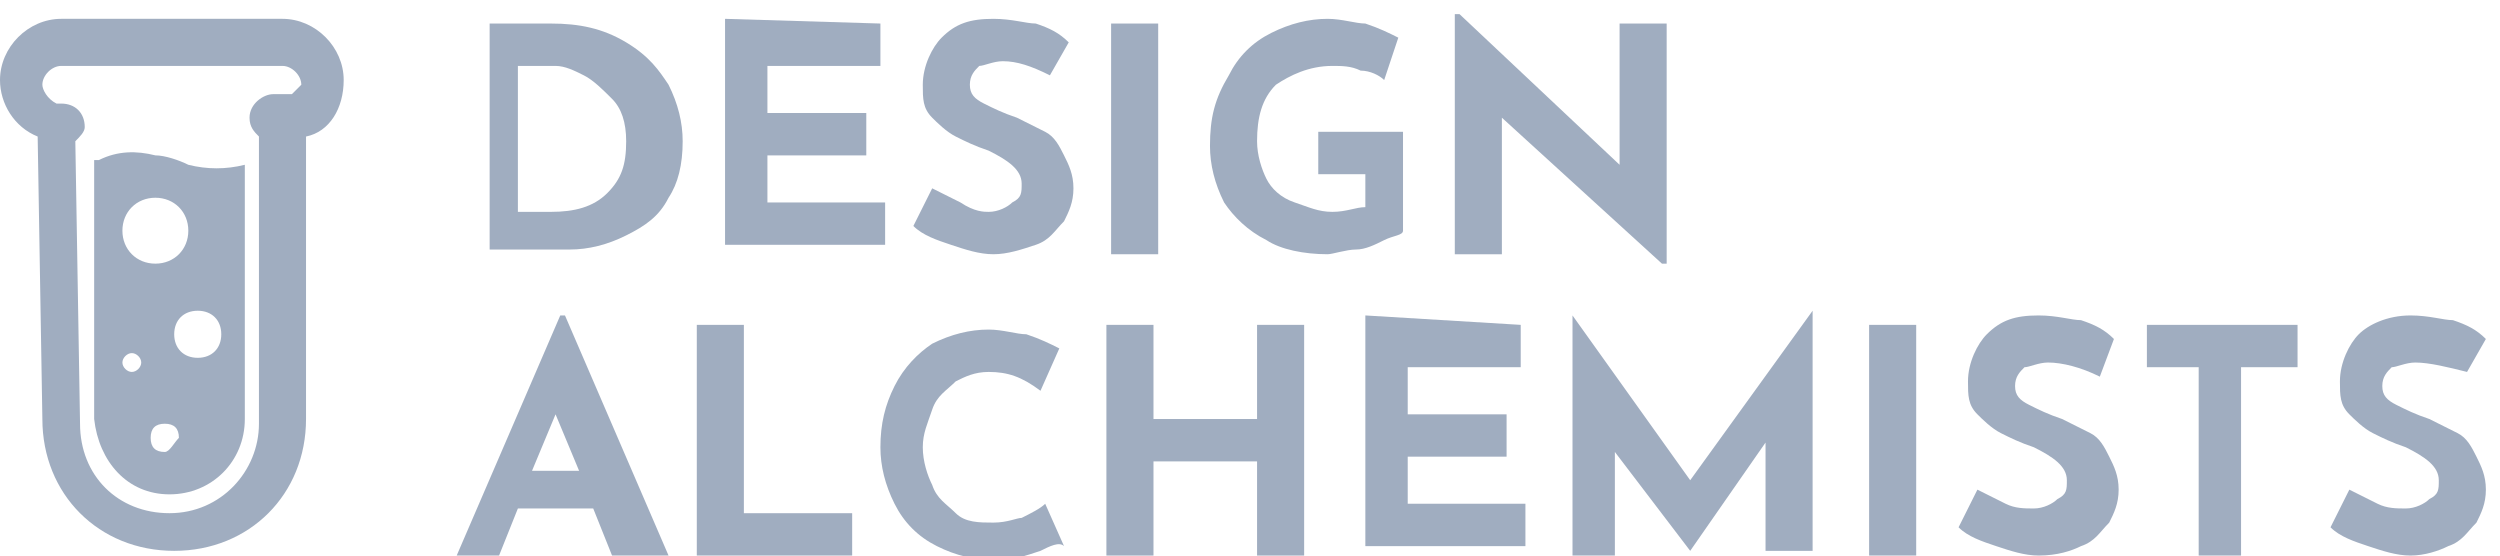
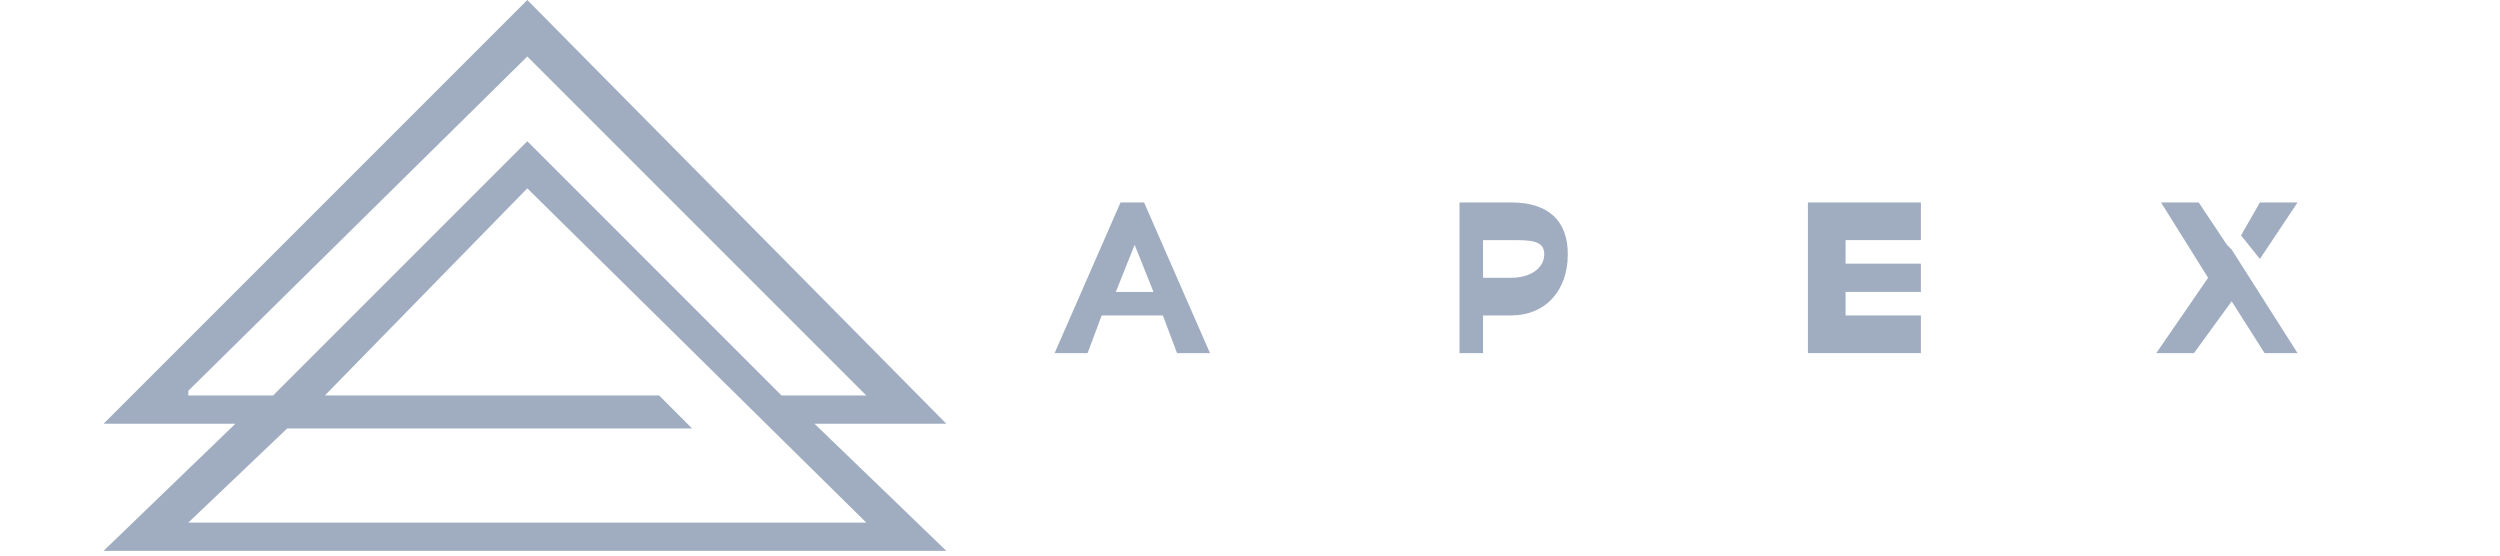
- <svg xmlns="http://www.w3.org/2000/svg" version="1.1" id="Layer_1" x="0px" y="0px" viewBox="0 0 53.1 11.8" style="enable-background:new 0 0 53.1 11.8;" xml:space="preserve">
-   <style type="text/css">
- 	.st0{fill:#A0ADC0;}
- </style>
+ <svg xmlns="http://www.w3.org/2000/svg" id="Layer_1" version="1.1" viewBox="0 0 53.1 11.8">
+   <defs>
+     <style>
+       .st0 {
+         fill: #a0adc0;
+       }
+     </style>
+   </defs>
+   <path class="st0" d="M20.1,9L11.2,0,2.2,9h2.8l-2.8,2.7h17.9l-2.8-2.7h2.8ZM4,8.3L11.2,1.2l7.2,7.2h-1.8l-5.4-5.4-5.4,5.4h-1.8ZM4,11.1l2.1-2h8.6l-.7-.7h-7.1l4.3-4.4,7.2,7.1H4Z" />
  <g>
-     <path class="st0" d="M7.3,1.7C7.3,1,6.7,0.4,6,0.4H1.3C0.6,0.4,0,1,0,1.7c0,0.5,0.3,1,0.8,1.2l0.1,6c0,1.6,1.2,2.8,2.8,2.8   s2.8-1.2,2.8-2.8v-6C7,2.8,7.3,2.3,7.3,1.7z M6.2,2H5.8C5.6,2,5.3,2.2,5.3,2.5c0,0.2,0.1,0.3,0.2,0.4V9c0,1-0.8,1.9-1.9,1.9   S1.7,10.1,1.7,9L1.6,3c0.1-0.1,0.2-0.2,0.2-0.3c0-0.3-0.2-0.5-0.5-0.5H1.2C1,2.1,0.9,1.9,0.9,1.8c0-0.2,0.2-0.4,0.4-0.4H6   c0.2,0,0.4,0.2,0.4,0.4C6.4,1.8,6.3,1.9,6.2,2z" />
-     <path class="st0" d="M4,3.5C3.8,3.4,3.5,3.3,3.3,3.3C2.9,3.2,2.5,3.2,2.1,3.4H2v5.5c0.1,0.9,0.7,1.6,1.6,1.6s1.6-0.7,1.6-1.6V3.5   C4.8,3.6,4.4,3.6,4,3.5z M3.3,4.2C3.7,4.2,4,4.5,4,4.9S3.7,5.6,3.3,5.6S2.6,5.3,2.6,4.9S2.9,4.2,3.3,4.2z M2.8,7.9   c-0.1,0-0.2-0.1-0.2-0.2s0.1-0.2,0.2-0.2C2.9,7.5,3,7.6,3,7.7S2.9,7.9,2.8,7.9z M3.5,9.6c-0.2,0-0.3-0.1-0.3-0.3S3.3,9,3.5,9   s0.3,0.1,0.3,0.3C3.7,9.4,3.6,9.6,3.5,9.6z M4.2,7.6c-0.3,0-0.5-0.2-0.5-0.5s0.2-0.5,0.5-0.5s0.5,0.2,0.5,0.5S4.5,7.6,4.2,7.6z" />
-     <g>
-       <path class="st0" d="M10.2,0.5h1.5c0.6,0,1.1,0.1,1.6,0.4s0.7,0.6,0.9,0.9c0.2,0.4,0.3,0.8,0.3,1.2c0,0.5-0.1,0.9-0.3,1.2    C14,4.6,13.7,4.8,13.3,5s-0.8,0.3-1.2,0.3h-1.7V0.5H10.2z M11.7,4.5c0.5,0,0.9-0.1,1.2-0.4c0.3-0.3,0.4-0.6,0.4-1.1    c0-0.4-0.1-0.7-0.3-0.9s-0.4-0.4-0.6-0.5c-0.2-0.1-0.4-0.2-0.6-0.2H11v3.1L11.7,4.5L11.7,4.5z" />
-       <path class="st0" d="M18.7,0.5v0.9h-2.4v1h2.1v0.9h-2.1v1h2.5v0.9h-3.4V0.4L18.7,0.5L18.7,0.5z" />
-       <path class="st0" d="M21.3,1.3c-0.2,0-0.4,0.1-0.5,0.1c-0.1,0.1-0.2,0.2-0.2,0.4c0,0.2,0.1,0.3,0.3,0.4s0.4,0.2,0.7,0.3    c0.2,0.1,0.4,0.2,0.6,0.3c0.2,0.1,0.3,0.3,0.4,0.5s0.2,0.4,0.2,0.7s-0.1,0.5-0.2,0.7c-0.2,0.2-0.3,0.4-0.6,0.5    c-0.3,0.1-0.6,0.2-0.9,0.2s-0.6-0.1-0.9-0.2c-0.3-0.1-0.6-0.2-0.8-0.4L19.8,4c0.2,0.1,0.4,0.2,0.6,0.3c0.3,0.2,0.5,0.2,0.6,0.2    c0.2,0,0.4-0.1,0.5-0.2c0.2-0.1,0.2-0.2,0.2-0.4c0-0.3-0.3-0.5-0.7-0.7c-0.3-0.1-0.5-0.2-0.7-0.3c-0.2-0.1-0.4-0.3-0.5-0.4    c-0.2-0.2-0.2-0.4-0.2-0.7c0-0.4,0.2-0.8,0.4-1c0.3-0.3,0.6-0.4,1.1-0.4c0.4,0,0.7,0.1,0.9,0.1c0.3,0.1,0.5,0.2,0.7,0.4l-0.4,0.7    C21.9,1.4,21.6,1.3,21.3,1.3z" />
-       <path class="st0" d="M24.6,0.5v4.9h-1V0.5H24.6z" />
-       <path class="st0" d="M29.4,5.1c-0.2,0.1-0.4,0.2-0.6,0.2s-0.5,0.1-0.6,0.1c-0.5,0-1-0.1-1.3-0.3c-0.4-0.2-0.7-0.5-0.9-0.8    c-0.2-0.4-0.3-0.8-0.3-1.2c0-0.6,0.1-1,0.4-1.5c0.2-0.4,0.5-0.7,0.9-0.9c0.4-0.2,0.8-0.3,1.2-0.3c0.3,0,0.6,0.1,0.8,0.1    c0.3,0.1,0.5,0.2,0.7,0.3l-0.3,0.9c-0.1-0.1-0.3-0.2-0.5-0.2c-0.2-0.1-0.4-0.1-0.6-0.1c-0.5,0-0.9,0.2-1.2,0.4    c-0.3,0.3-0.4,0.7-0.4,1.2c0,0.3,0.1,0.6,0.2,0.8s0.3,0.4,0.6,0.5c0.3,0.1,0.5,0.2,0.8,0.2s0.5-0.1,0.7-0.1V3.7h-1V2.8h1.8v2.1    C29.8,5,29.6,5,29.4,5.1z" />
-       <path class="st0" d="M35.4,0.5v5.1h-0.1l-3.4-3.1v2.9h-1V0.3H31l3.4,3.2v-3H35.4z" />
-       <path class="st0" d="M12.6,10.8H11l-0.4,1H9.7l2.2-5.1H12l2.2,5.1H13L12.6,10.8z M12.3,10l-0.5-1.2L11.3,10H12.3z" />
-       <path class="st0" d="M15.8,6.9v4h2.3v0.9h-3.3V6.9C14.8,6.9,15.8,6.9,15.8,6.9z" />
-       <path class="st0" d="M22.1,11.7c-0.3,0.1-0.6,0.2-0.9,0.2c-0.5,0-0.9-0.1-1.3-0.3c-0.4-0.2-0.7-0.5-0.9-0.9s-0.3-0.8-0.3-1.2    c0-0.5,0.1-0.9,0.3-1.3c0.2-0.4,0.5-0.7,0.8-0.9C20.2,7.1,20.6,7,21,7c0.3,0,0.6,0.1,0.8,0.1c0.3,0.1,0.5,0.2,0.7,0.3l-0.4,0.9    C21.7,8,21.4,7.9,21,7.9c-0.3,0-0.5,0.1-0.7,0.2c-0.2,0.2-0.4,0.3-0.5,0.6s-0.2,0.5-0.2,0.8s0.1,0.6,0.2,0.8    c0.1,0.3,0.3,0.4,0.5,0.6c0.2,0.2,0.5,0.2,0.8,0.2s0.5-0.1,0.6-0.1c0.2-0.1,0.4-0.2,0.5-0.3l0.4,0.9    C22.5,11.5,22.3,11.6,22.1,11.7z" />
-       <path class="st0" d="M27.7,11.8h-1v-2h-2.2v2h-1V6.9h1v2h2.2v-2h1V11.8z" />
-       <path class="st0" d="M32.3,6.9v0.9h-2.4v1H32v0.9h-2.1v1h2.5v0.9H29V6.7L32.3,6.9L32.3,6.9z" />
-       <path class="st0" d="M38.5,6.6v5.1h-1V9.4l-1.6,2.3l0,0l-1.6-2.1v2.2h-0.9V6.7l0,0l2.5,3.5L38.5,6.6L38.5,6.6z" />
-       <path class="st0" d="M40.7,6.9v4.9h-1V6.9C39.7,6.9,40.7,6.9,40.7,6.9z" />
-       <path class="st0" d="M43.5,7.7c-0.2,0-0.4,0.1-0.5,0.1c-0.1,0.1-0.2,0.2-0.2,0.4c0,0.2,0.1,0.3,0.3,0.4c0.2,0.1,0.4,0.2,0.7,0.3    C44,9,44.2,9.1,44.4,9.2c0.2,0.1,0.3,0.3,0.4,0.5c0.1,0.2,0.2,0.4,0.2,0.7s-0.1,0.5-0.2,0.7c-0.2,0.2-0.3,0.4-0.6,0.5    c-0.2,0.1-0.5,0.2-0.9,0.2c-0.3,0-0.6-0.1-0.9-0.2c-0.3-0.1-0.6-0.2-0.8-0.4l0.4-0.8c0.2,0.1,0.4,0.2,0.6,0.3    c0.2,0.1,0.4,0.1,0.6,0.1c0.2,0,0.4-0.1,0.5-0.2c0.2-0.1,0.2-0.2,0.2-0.4c0-0.3-0.3-0.5-0.7-0.7c-0.3-0.1-0.5-0.2-0.7-0.3    S42.1,8.9,42,8.8c-0.2-0.2-0.2-0.4-0.2-0.7c0-0.4,0.2-0.8,0.4-1c0.3-0.3,0.6-0.4,1.1-0.4c0.4,0,0.7,0.1,0.9,0.1    c0.3,0.1,0.5,0.2,0.7,0.4L44.6,8C44.2,7.8,43.8,7.7,43.5,7.7z" />
-       <path class="st0" d="M48.8,6.9v0.9h-1.2v4h-0.9v-4h-1.1V6.9C45.6,6.9,48.8,6.9,48.8,6.9z" />
-       <path class="st0" d="M51.3,7.7c-0.2,0-0.4,0.1-0.5,0.1c-0.1,0.1-0.2,0.2-0.2,0.4c0,0.2,0.1,0.3,0.3,0.4c0.2,0.1,0.4,0.2,0.7,0.3    C51.8,9,52,9.1,52.2,9.2c0.2,0.1,0.3,0.3,0.4,0.5c0.1,0.2,0.2,0.4,0.2,0.7s-0.1,0.5-0.2,0.7c-0.2,0.2-0.3,0.4-0.6,0.5    c-0.2,0.1-0.5,0.2-0.8,0.2s-0.6-0.1-0.9-0.2c-0.3-0.1-0.6-0.2-0.8-0.4l0.4-0.8c0.2,0.1,0.4,0.2,0.6,0.3c0.2,0.1,0.4,0.1,0.6,0.1    c0.2,0,0.4-0.1,0.5-0.2c0.2-0.1,0.2-0.2,0.2-0.4c0-0.3-0.3-0.5-0.7-0.7c-0.3-0.1-0.5-0.2-0.7-0.3S50,8.9,49.9,8.8    c-0.2-0.2-0.2-0.4-0.2-0.7c0-0.4,0.2-0.8,0.4-1s0.6-0.4,1.1-0.4c0.4,0,0.7,0.1,0.9,0.1c0.3,0.1,0.5,0.2,0.7,0.4l-0.4,0.7    C52,7.8,51.6,7.7,51.3,7.7z" />
-     </g>
+     <polygon class="st0" points="47.4 5.3 47.3 5.2 47.4 5.3 47.4 5.3" />
+     <path class="st0" d="M23.8,4.3l-1.4,3.2h.7l.3-.8h1.3l.3.8h.7l-1.4-3.2h-.6ZM23.7,6.2l.4-1,.4,1h-.8Z" />
+     <path class="st0" d="M32.2,4.3h-1.2v3.2h.5v-.8h.6c.7,0,1.2-.5,1.2-1.3h0c0-.7-.4-1.1-1.2-1.1ZM32.8,5.4c0,.3-.3.5-.7.5h-.6v-.8h.6c.4,0,.7,0,.7.3h0Z" />
+     <polygon class="st0" points="39.2 6.2 40.8 6.2 40.8 5.6 39.2 5.6 39.2 5.1 40.8 5.1 40.8 4.3 38.4 4.3 38.4 7.5 40.8 7.5 40.8 6.7 39.2 6.7 39.2 6.2" />
+     <polygon class="st0" points="48.8 4.3 48 4.3 47.6 5 48 5.5 48.8 4.3" />
+     <polygon class="st0" points="47.4 5.3 47.3 5.2 46.7 4.3 45.9 4.3 46.9 5.9 45.8 7.5 46.6 7.5 47.4 6.4 48.1 7.5 48.8 7.5 47.4 5.3 47.4 5.3" />
  </g>
</svg>
